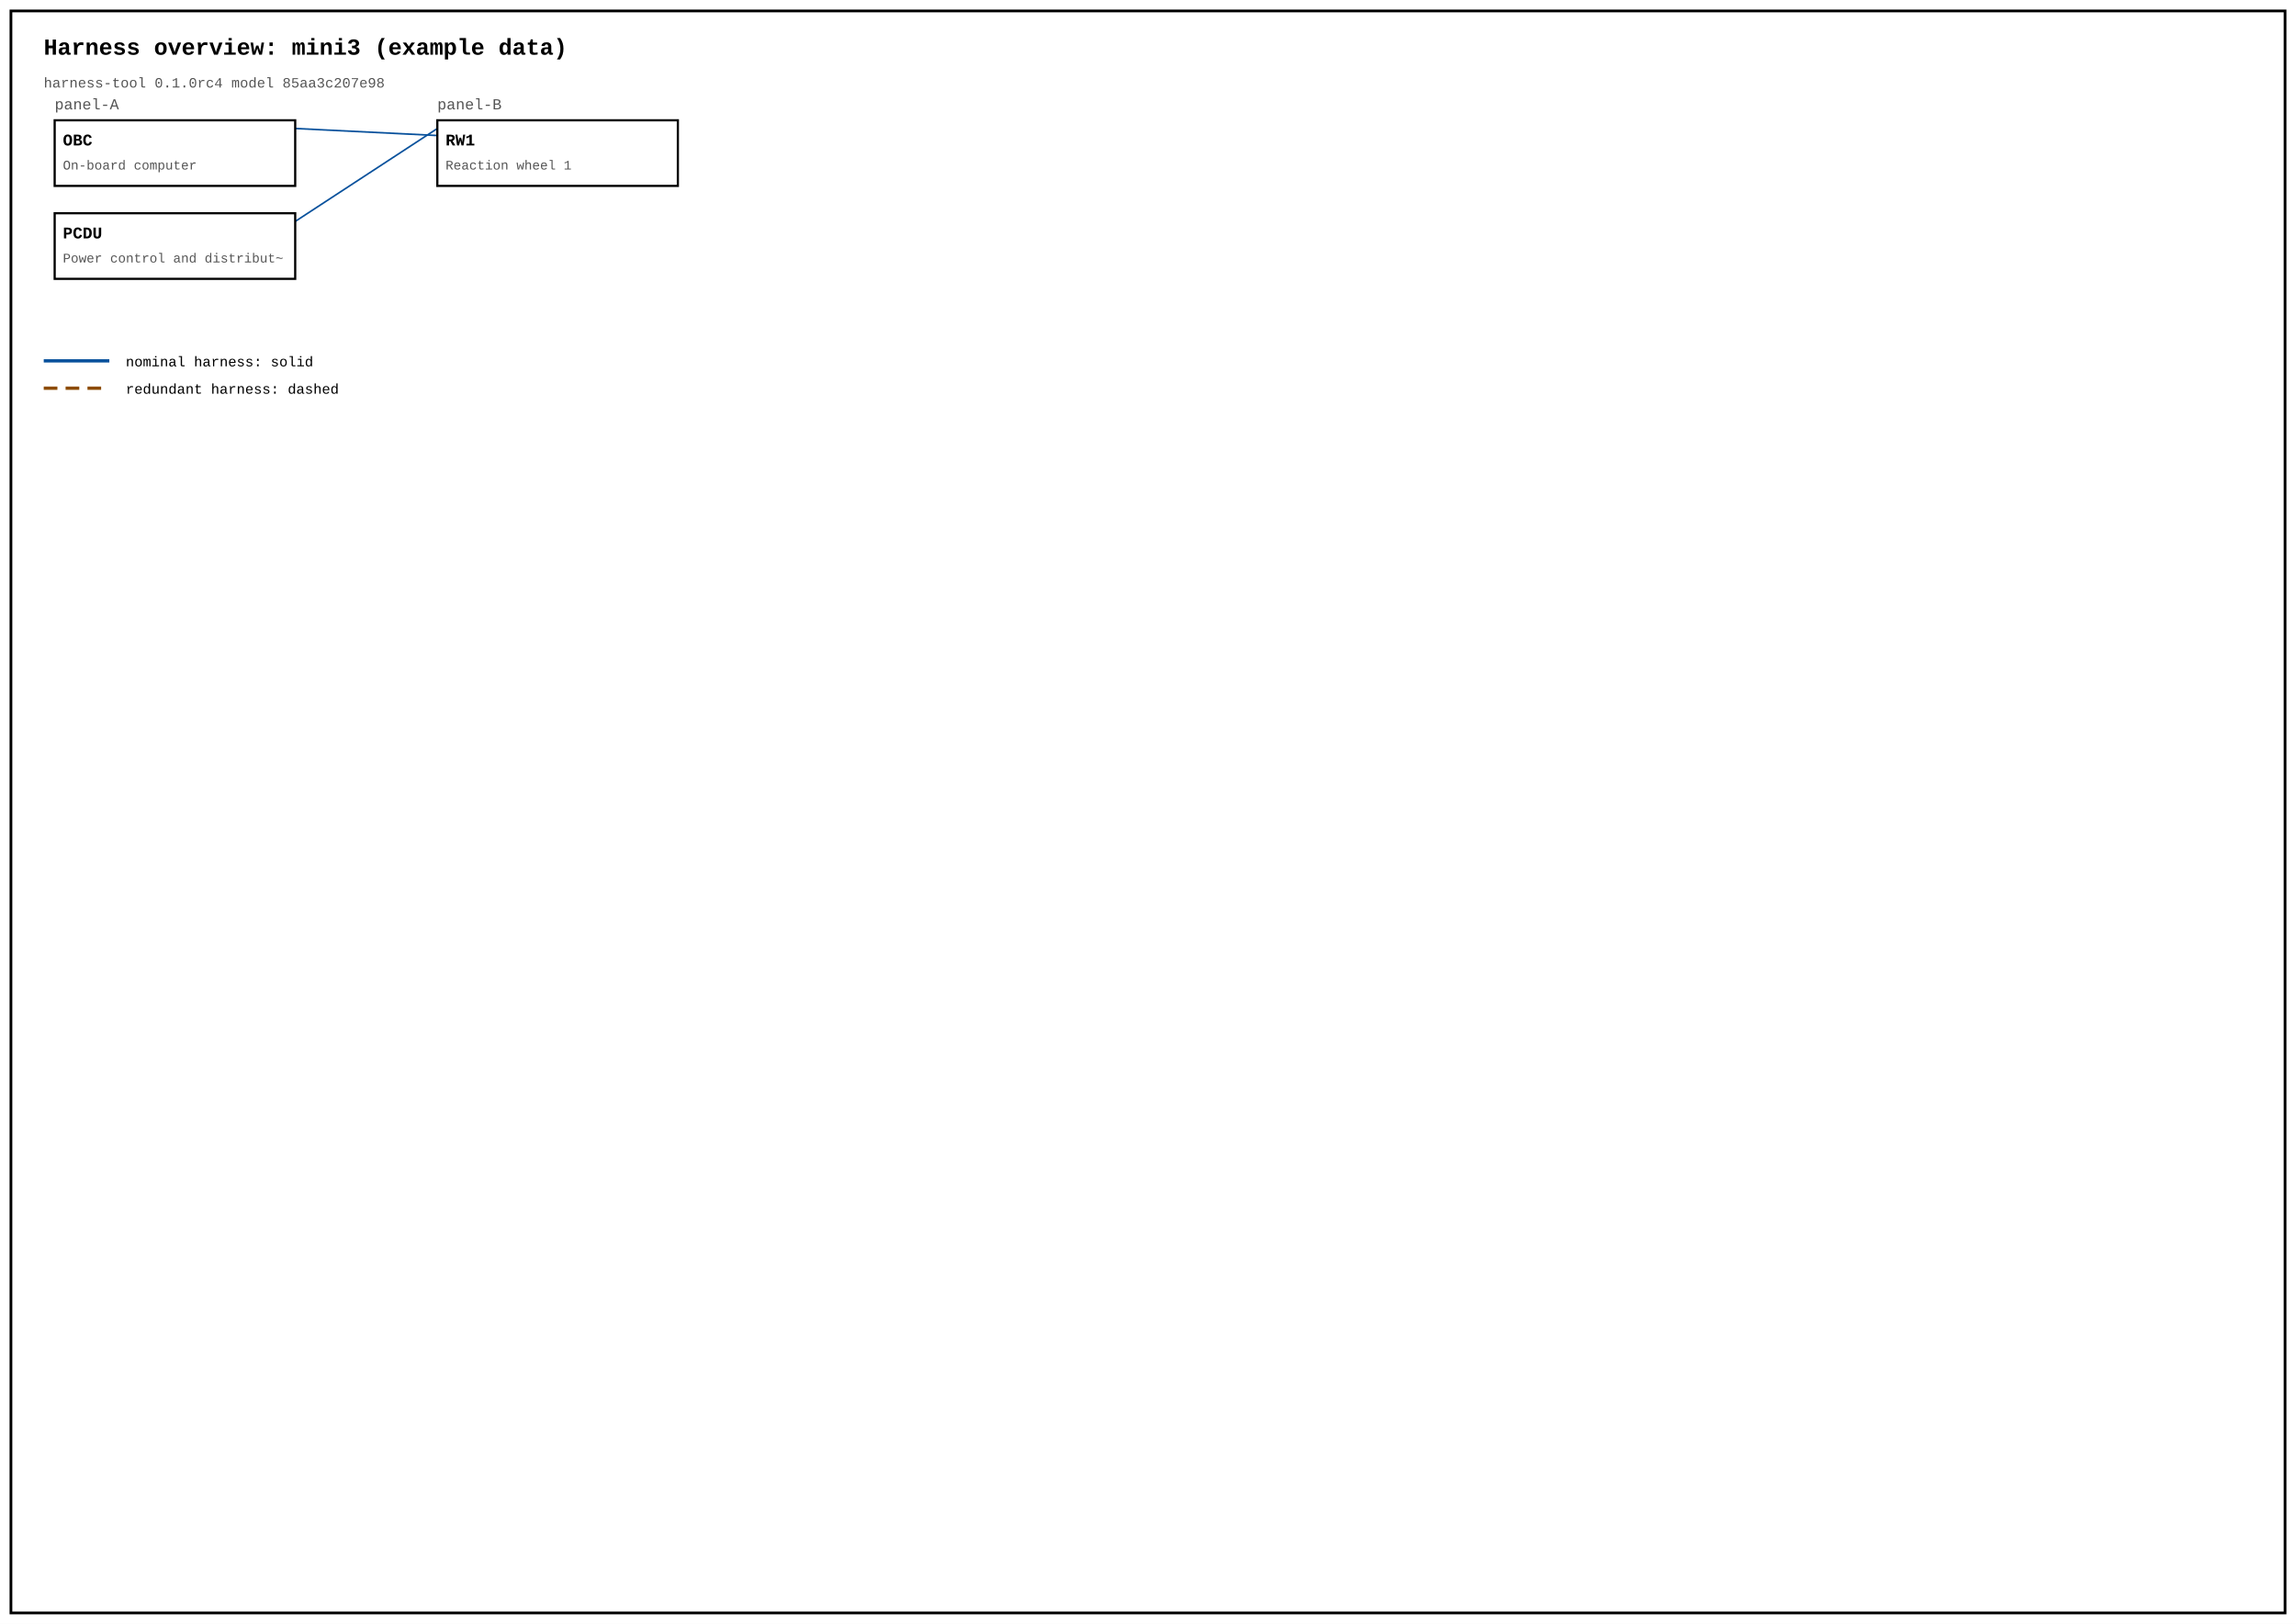
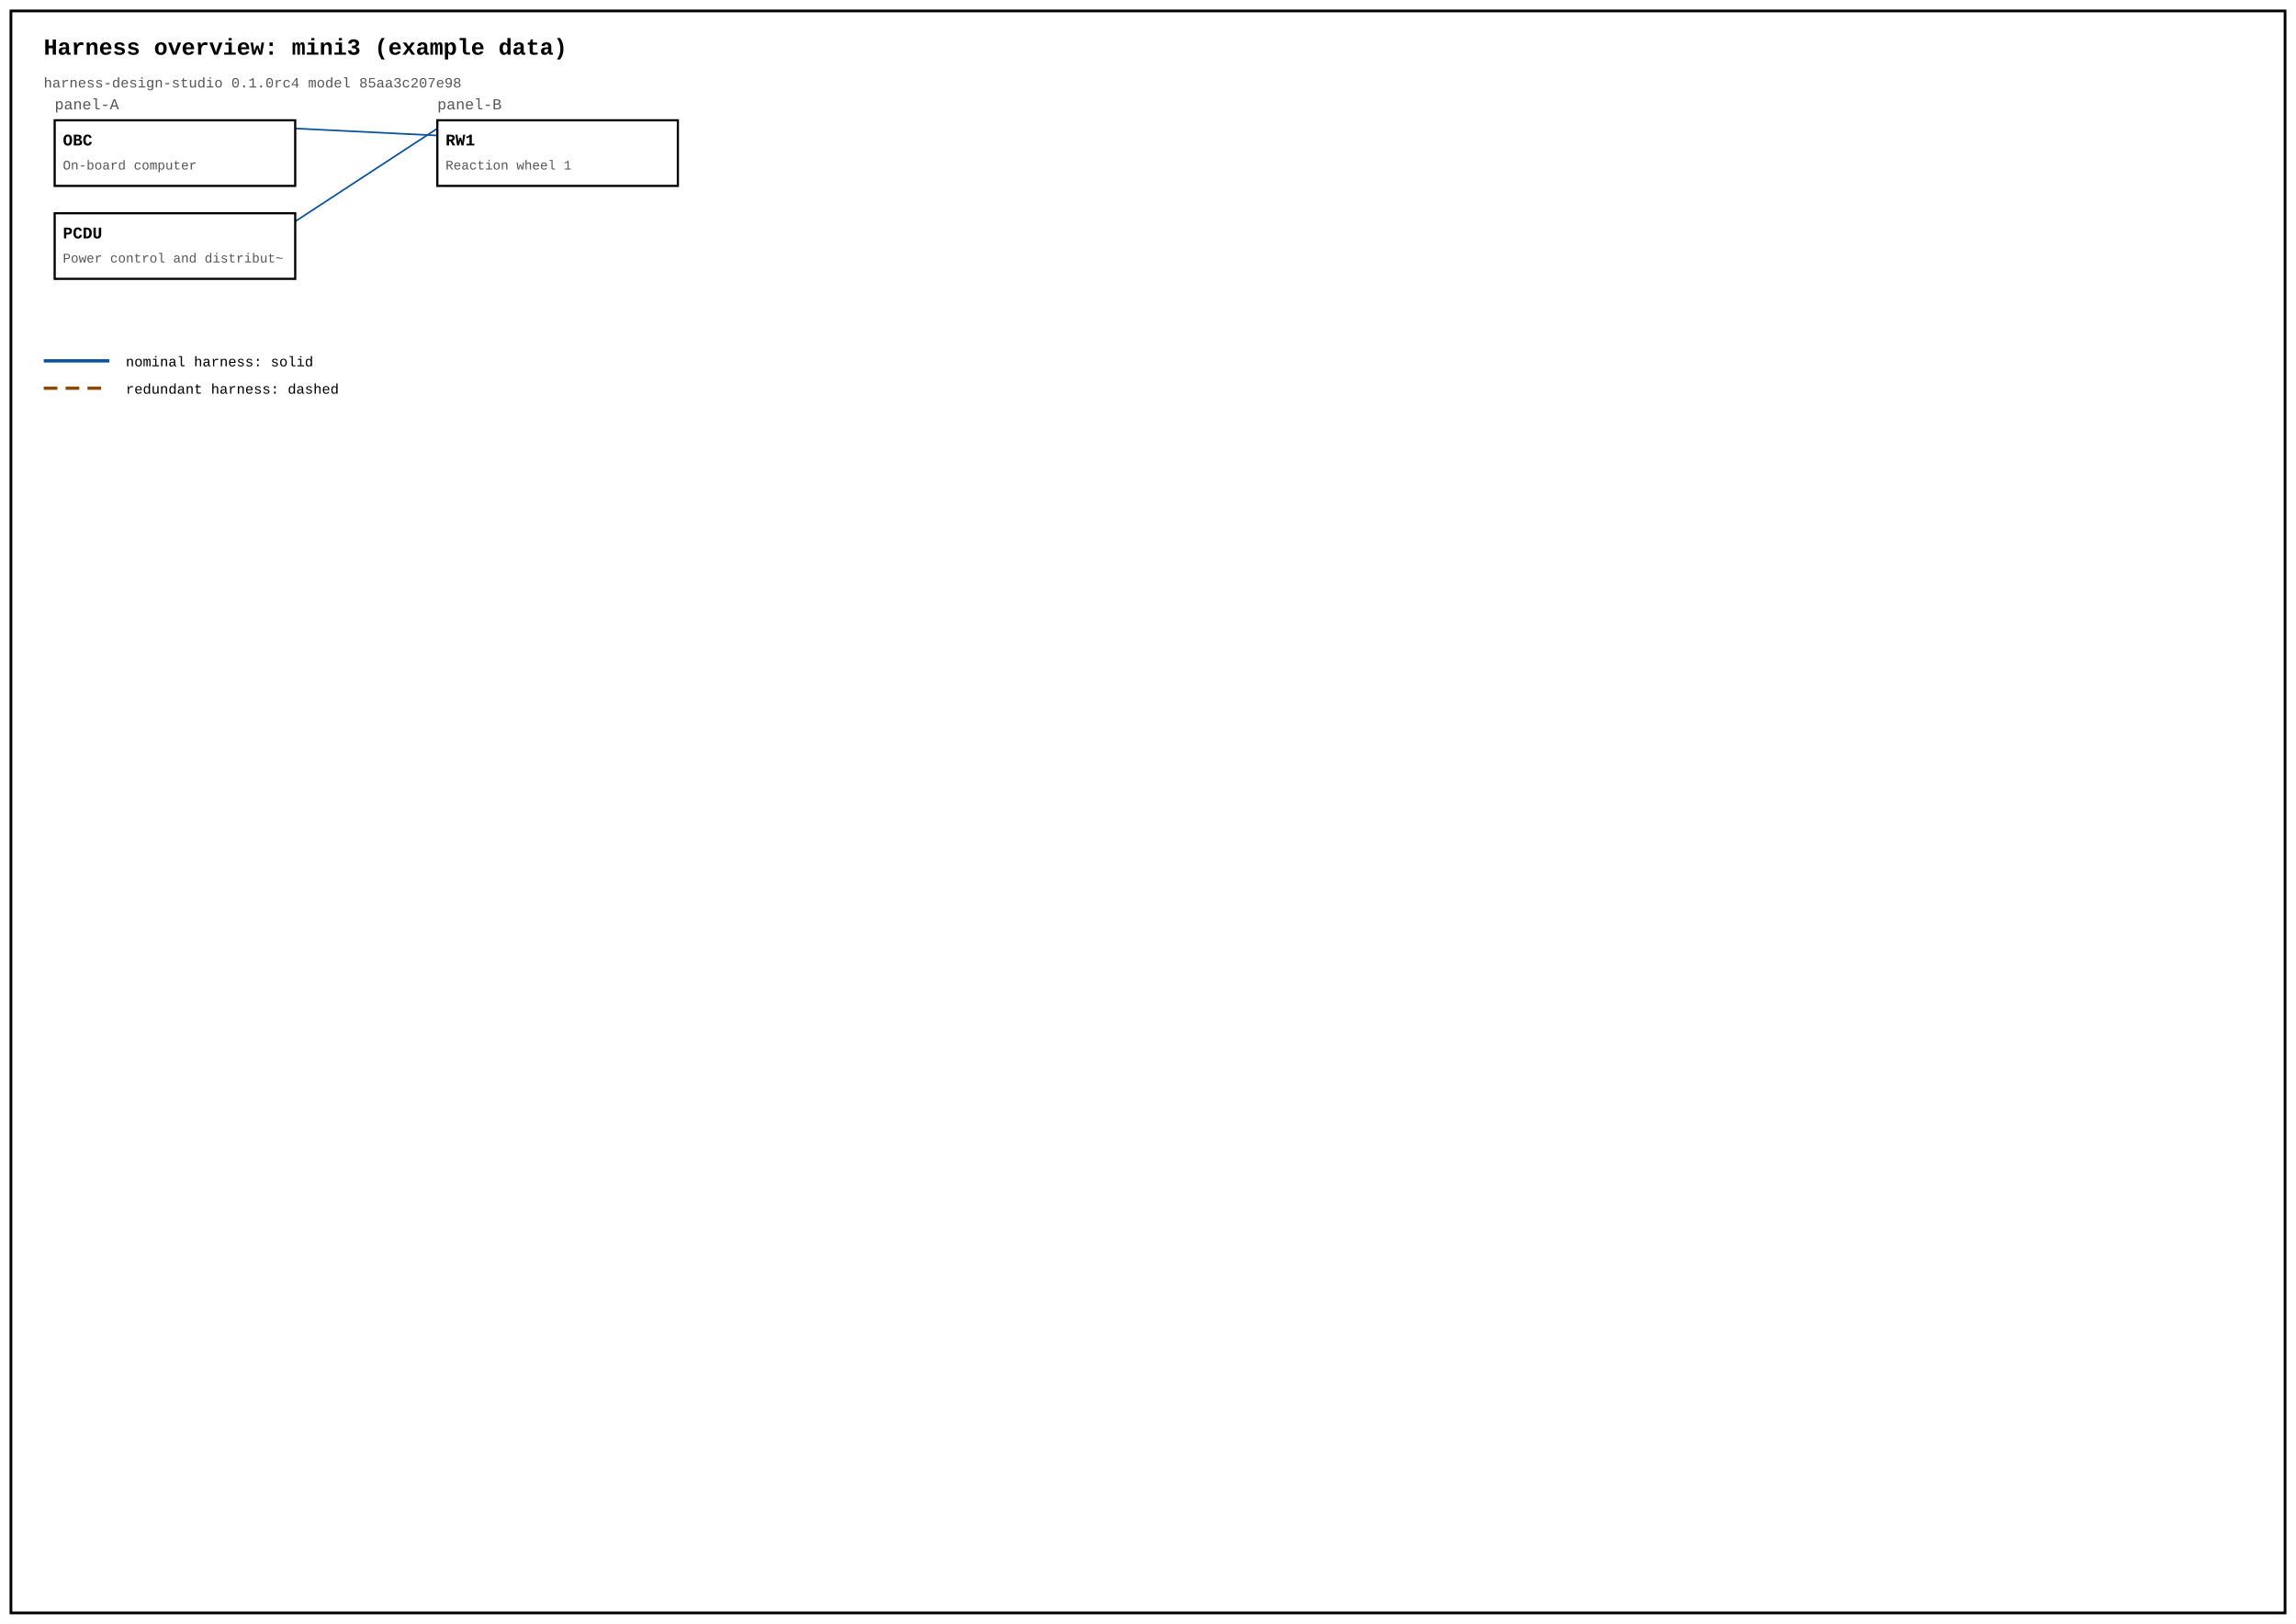
<svg xmlns="http://www.w3.org/2000/svg" width="420mm" height="297mm" viewBox="0 0 420 297" font-family="Courier New, Courier, monospace">
  <rect x="0" y="0" width="420" height="297" fill="#ffffff" />
  <rect x="2" y="2" width="416" height="293" fill="none" stroke="#000000" stroke-width="0.5" />
  <text x="8" y="10" font-size="4.2" font-weight="bold" text-anchor="start" fill="#000000">Harness overview: mini3 (example data)</text>
-   <text x="8" y="16" font-size="2.6" text-anchor="start" fill="#555555">harness-tool 0.1.0rc4 model 85aa3c207e98</text>
+   <text x="8" y="16" font-size="2.6" text-anchor="start" fill="#555555">harness-design-studio 0.1.0rc4 model 85aa3c207e98</text>
  <text x="10" y="20" font-size="2.8" text-anchor="start" fill="#555555">panel-A</text>
  <text x="80" y="20" font-size="2.8" text-anchor="start" fill="#555555">panel-B</text>
  <line x1="54" y1="40.5" x2="80" y2="23.5" stroke="#08519c" stroke-width="0.3" />
  <line x1="54" y1="23.5" x2="80" y2="24.786" stroke="#08519c" stroke-width="0.3" />
  <rect x="10" y="22" width="44" height="12" fill="#ffffff" stroke="#000000" stroke-width="0.4" />
  <text x="11.5" y="26.6" font-size="3" font-weight="bold" text-anchor="start" fill="#000000">OBC</text>
  <text x="11.5" y="31" font-size="2.4" text-anchor="start" fill="#555555">On-board computer</text>
  <rect x="10" y="39" width="44" height="12" fill="#ffffff" stroke="#000000" stroke-width="0.4" />
  <text x="11.5" y="43.6" font-size="3" font-weight="bold" text-anchor="start" fill="#000000">PCDU</text>
  <text x="11.5" y="48" font-size="2.4" text-anchor="start" fill="#555555">Power control and distribut~</text>
  <rect x="80" y="22" width="44" height="12" fill="#ffffff" stroke="#000000" stroke-width="0.4" />
  <text x="81.5" y="26.6" font-size="3" font-weight="bold" text-anchor="start" fill="#000000">RW1</text>
  <text x="81.5" y="31" font-size="2.4" text-anchor="start" fill="#555555">Reaction wheel 1</text>
  <line x1="8" y1="66" x2="20" y2="66" stroke="#08519c" stroke-width="0.6" />
  <text x="23" y="67" font-size="2.6" text-anchor="start" fill="#000000">nominal harness: solid</text>
  <line x1="8" y1="71" x2="20" y2="71" stroke="#8c4a00" stroke-width="0.6" stroke-dasharray="2.5 1.5" />
  <text x="23" y="72" font-size="2.6" text-anchor="start" fill="#000000">redundant harness: dashed</text>
</svg>
